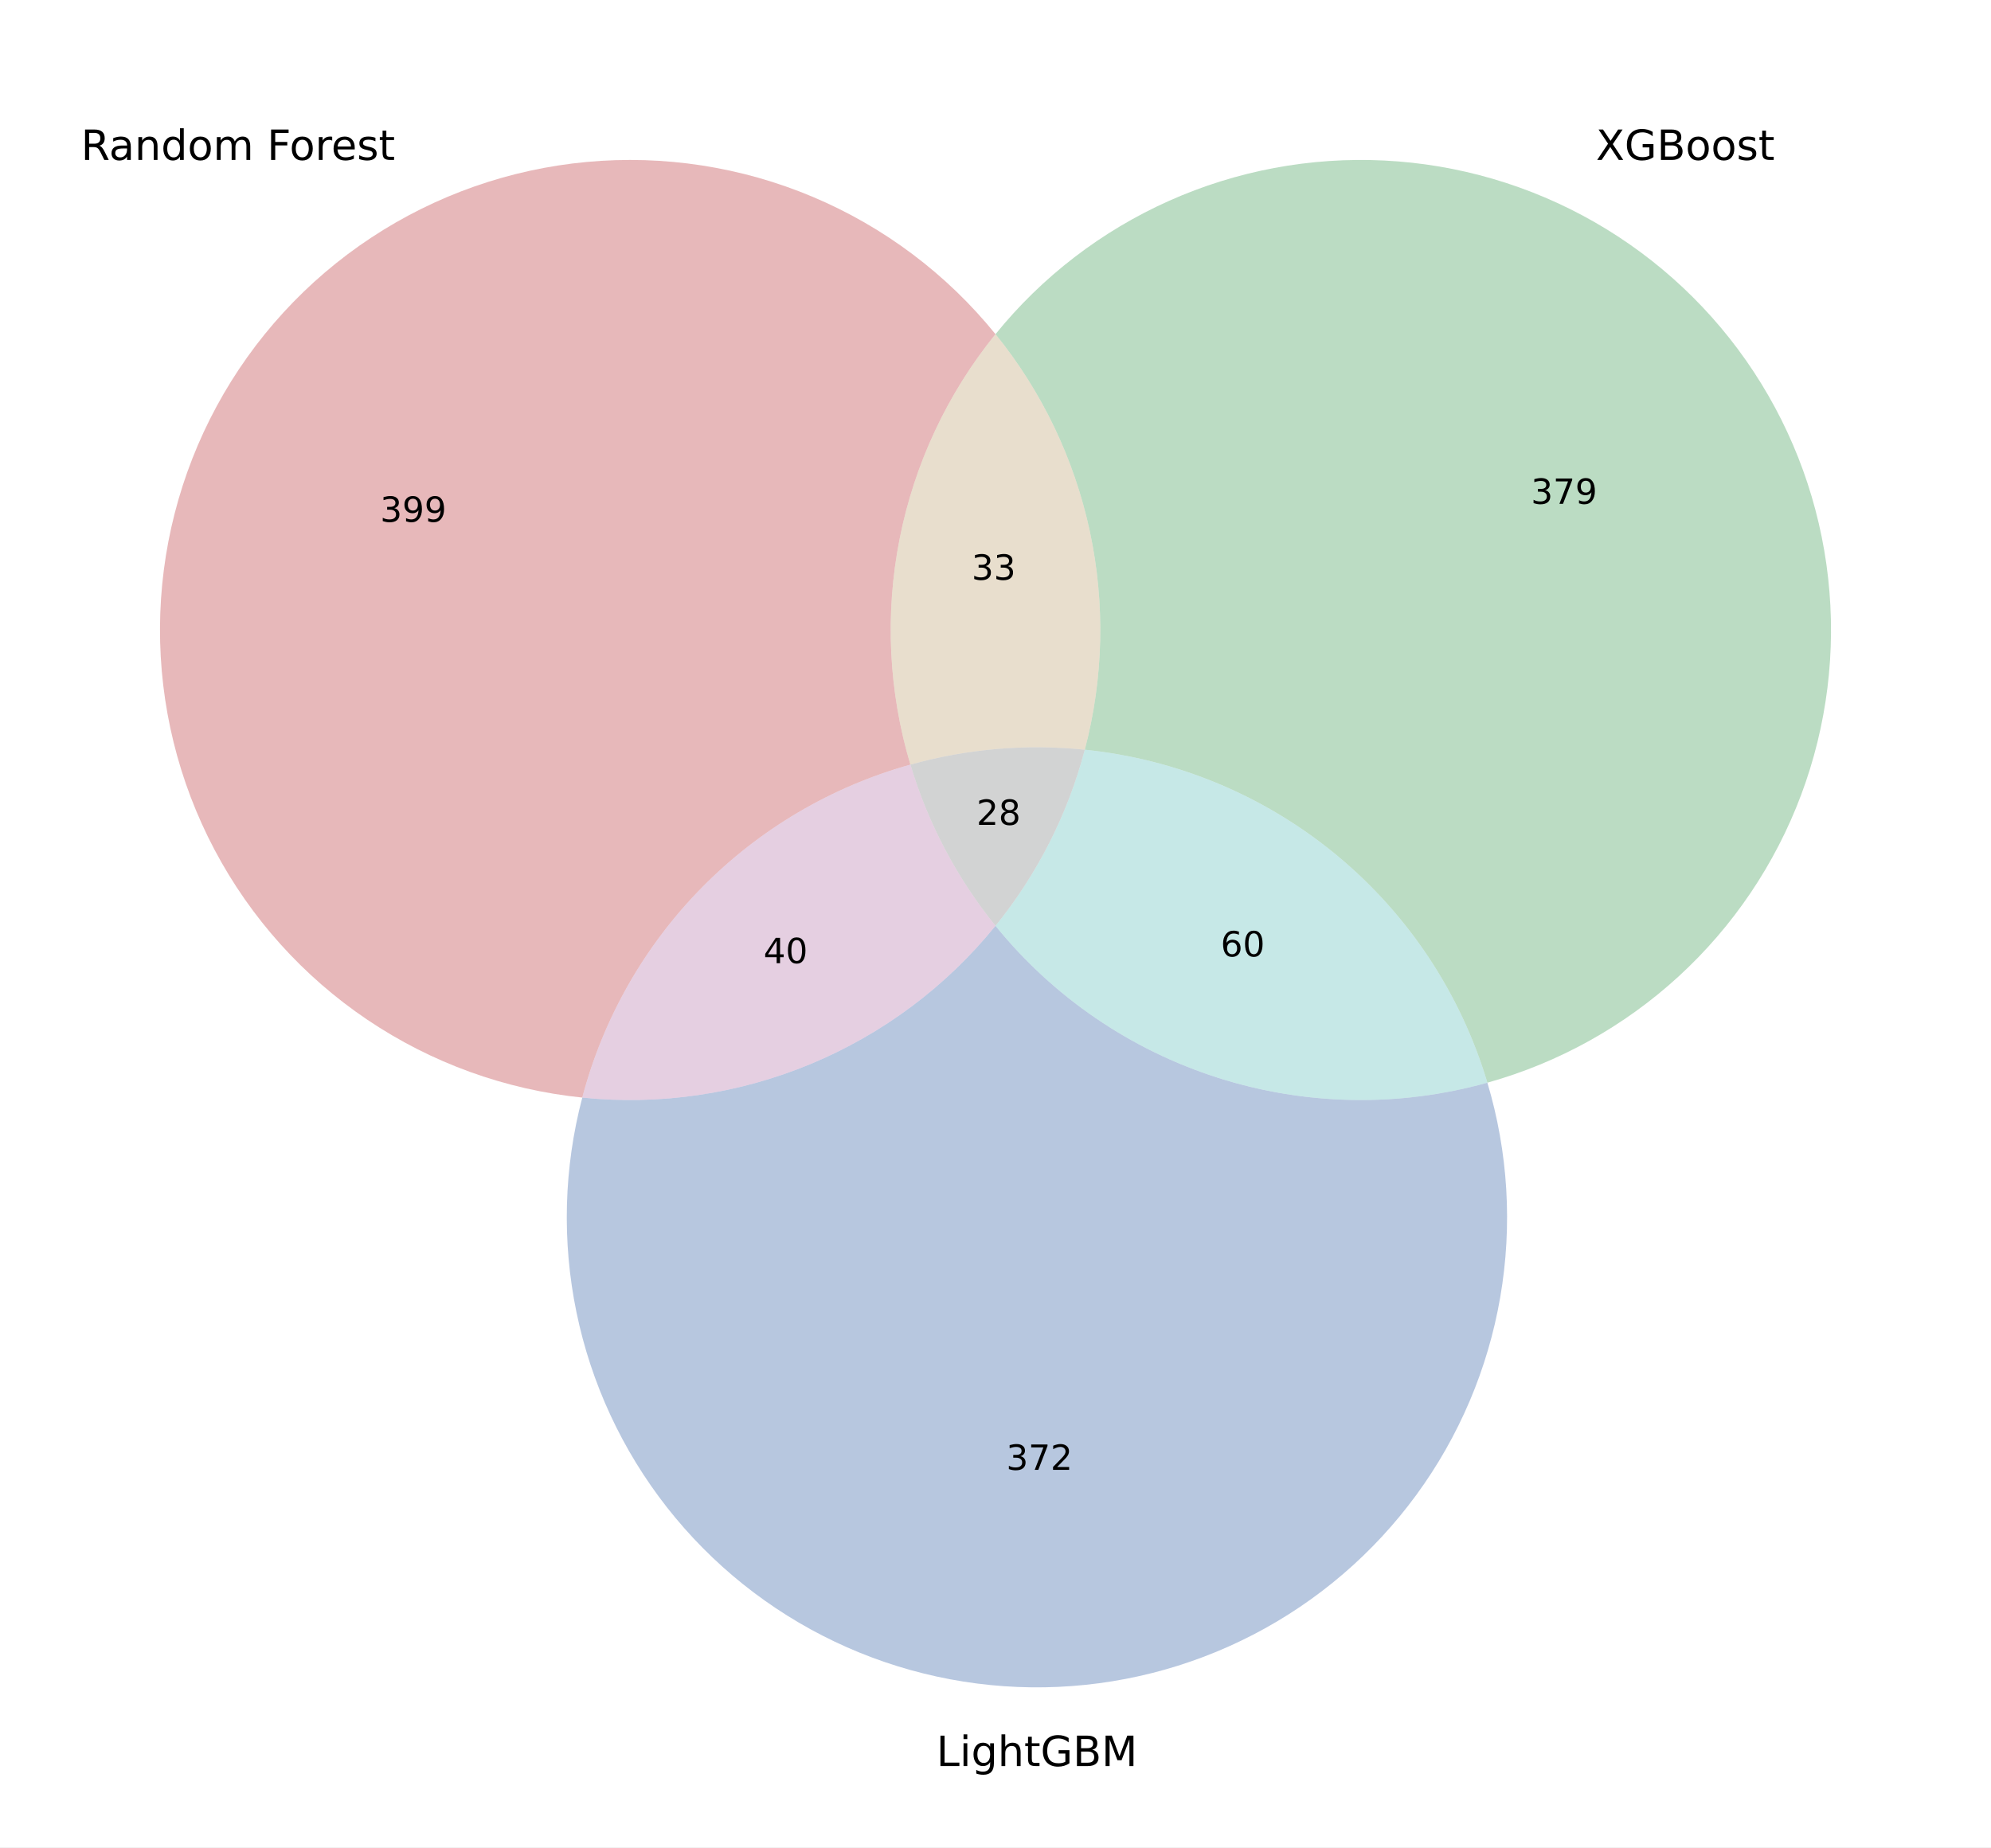
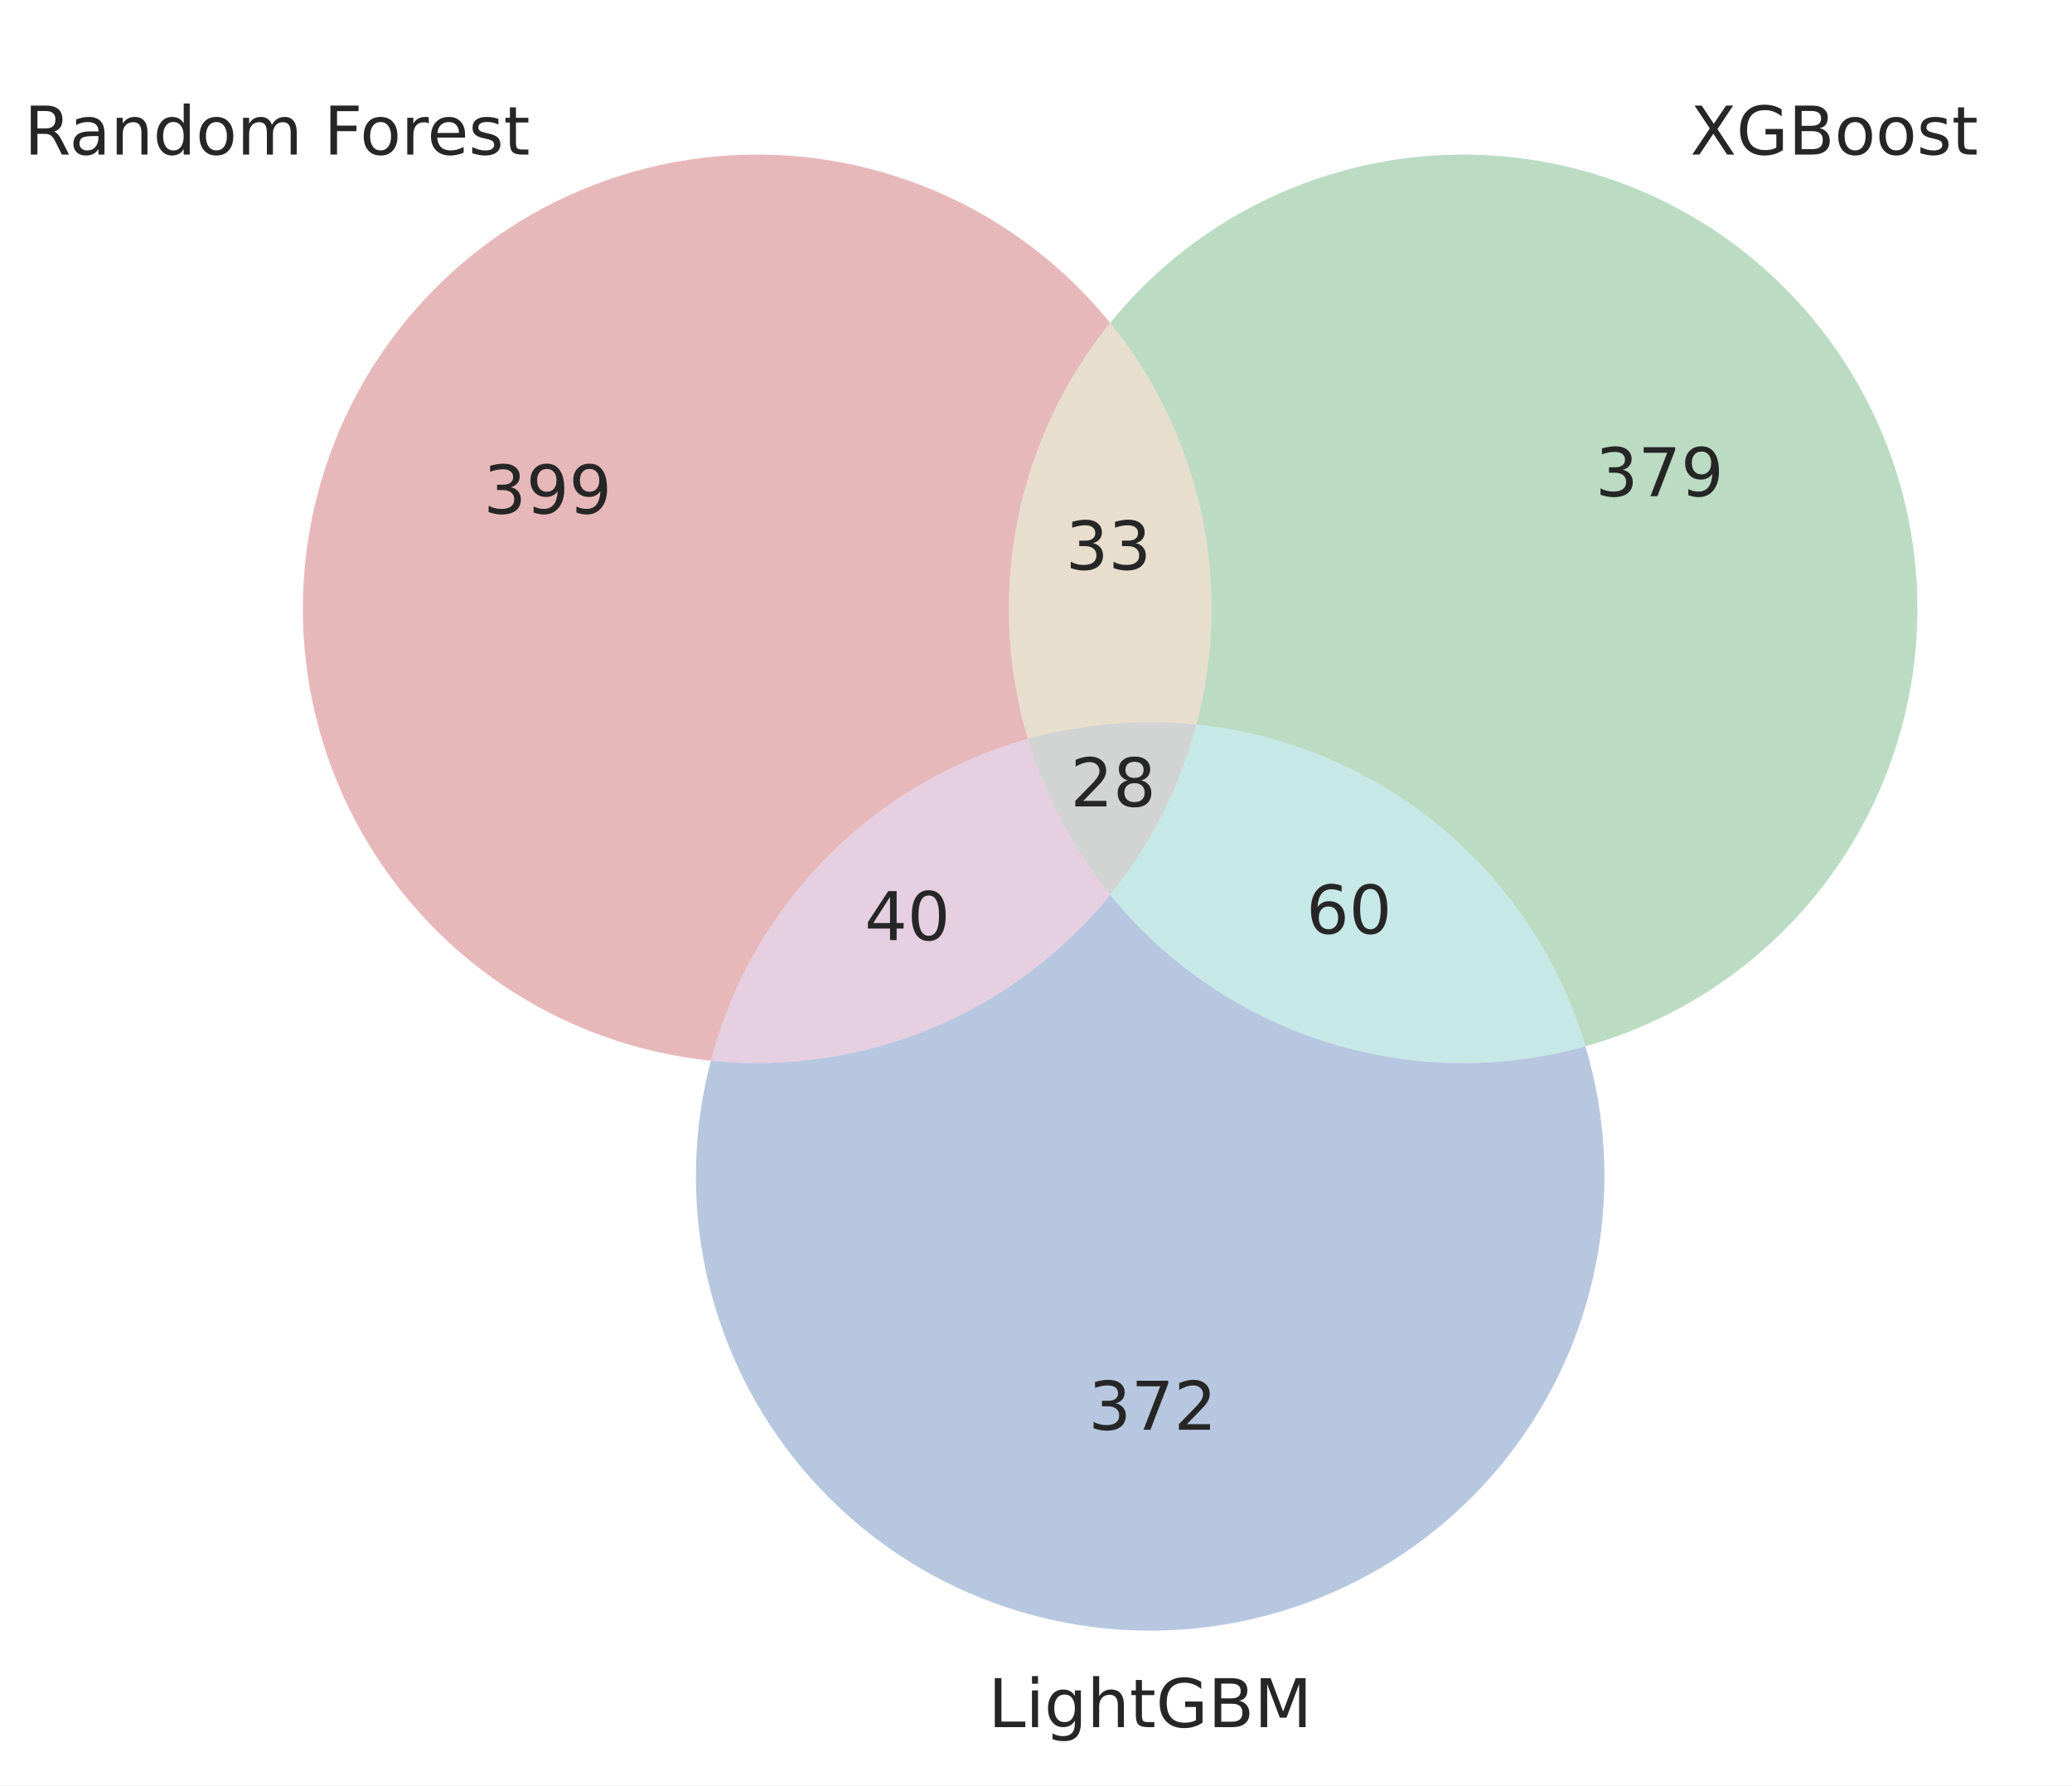
- <svg xmlns="http://www.w3.org/2000/svg" xmlns:xlink="http://www.w3.org/1999/xlink" height="531.215pt" version="1.1" viewBox="0 0 572.4 531.215" width="572.4pt" id="svg203">
-   <defs id="defs4">
-     <style type="text/css" id="style2">
+ <svg xmlns="http://www.w3.org/2000/svg" xmlns:xlink="http://www.w3.org/1999/xlink" height="531.215pt" version="1.1" viewBox="0 0 616.527 531.215" width="616.527pt">
+   <defs>
+     <style type="text/css">
*{stroke-linecap:butt;stroke-linejoin:round;}
  </style>
  </defs>
  <g id="figure_1">
    <g id="patch_1">
-       <path d="M 0 531.215  L 572.4 531.215  L 572.4 0  L 0 0  z " style="fill:#ffffff;" id="path6" />
+       <path d="M 0 531.215  L 616.527 531.215  L 616.527 0  L 0 0  z " style="fill:#ffffff;" />
    </g>
    <g id="axes_1">
-       <g id="patch_2" style="fill:#c44e52;fill-opacity:1">
-         <path clip-path="url(#p345a2e76e6)" d="M 286.2 96.093  C 272.202 78.807 254.151 65.242 233.654 56.604  C 213.158 47.965 190.842 44.518 168.694 46.57  C 146.547 48.621 125.244 56.108 106.682 68.363  C 88.121 80.619 72.868 97.269 62.283 116.831  C 51.697 136.393 46.102 158.269 45.995 180.511  C 45.888 202.754 51.274 224.682 61.671 244.345  C 72.069 264.007 87.161 280.803 105.604 293.236  C 124.047 305.67 145.277 313.36 167.404 315.624  C 173.41 292.824 185.278 271.988 201.825 255.193  C 218.372 238.397 239.03 226.22 261.737 219.875  C 255.44 198.81 254.376 176.523 258.639 154.954  C 262.901 133.385 272.363 113.178 286.2 96.093  " style="fill:#c44e52;opacity:0.4;fill-opacity:1" id="path9" />
+       <g id="patch_2">
+         <path clip-path="url(#p278860b326)" d="M 330.327 96.093  C 316.328 78.807 298.277 65.242 277.781 56.604  C 257.284 47.965 234.969 44.518 212.821 46.57  C 190.673 48.621 169.37 56.108 150.809 68.363  C 132.247 80.619 116.995 97.269 106.409 116.831  C 95.824 136.393 90.228 158.269 90.122 180.511  C 90.015 202.754 95.4 224.682 105.798 244.345  C 116.195 264.007 131.287 280.803 149.73 293.236  C 168.173 305.67 189.403 313.36 211.53 315.624  C 217.536 292.824 229.404 271.988 245.952 255.193  C 262.499 238.397 283.156 226.22 305.864 219.875  C 299.567 198.81 298.503 176.523 302.765 154.954  C 307.028 133.385 316.489 113.178 330.327 96.093  " style="fill:#c44e52;opacity:0.4;" />
      </g>
      <g id="patch_3">
-         <path clip-path="url(#p345a2e76e6)" d="M 286.2 96.093  C 299.564 112.594 308.853 132.014 313.312 152.775  C 317.771 173.535 317.276 195.058 311.867 215.591  C 338.464 218.312 363.665 228.864 384.266 245.906  C 404.867 262.947 419.956 285.724 427.614 311.34  C 448.098 305.616 466.944 295.138 482.617 280.76  C 498.289 266.382 510.348 248.506 517.812 228.59  C 525.275 208.674 527.933 187.274 525.569 166.138  C 523.205 145.001 515.886 124.718 504.208 106.942  C 492.53 89.167 476.819 74.396 458.358 63.835  C 439.897 53.274 419.201 47.218 397.959 46.161  C 376.717 45.103 355.522 49.075 336.103 57.751  C 316.685 66.426 299.585 79.564 286.2 96.093  " style="fill:#55a868;opacity:0.4;fill-opacity:1" id="path12" />
+         <path clip-path="url(#p278860b326)" d="M 330.327 96.093  C 343.69 112.594 352.979 132.014 357.438 152.775  C 361.897 173.535 361.402 195.058 355.993 215.591  C 382.591 218.312 407.792 228.864 428.393 245.906  C 448.994 262.947 464.082 285.724 471.74 311.34  C 492.224 305.616 511.071 295.138 526.743 280.76  C 542.415 266.382 554.475 248.506 561.938 228.59  C 569.401 208.674 572.059 187.274 569.696 166.138  C 567.332 145.001 560.012 124.718 548.334 106.942  C 536.656 89.167 520.946 74.396 502.484 63.835  C 484.023 53.274 463.328 47.218 442.085 46.161  C 420.843 45.103 399.648 49.075 380.23 57.751  C 360.811 66.426 343.712 79.564 330.327 96.093  " style="fill:#55a868;opacity:0.4;" />
      </g>
      <g id="patch_4">
-         <path clip-path="url(#p345a2e76e6)" d="M 286.2 96.093  C 272.363 113.178 262.901 133.385 258.639 154.954  C 254.376 176.523 255.44 198.81 261.737 219.875  C 269.867 217.604 278.191 216.099 286.601 215.38  C 295.011 214.661 303.47 214.732 311.867 215.591  C 317.276 195.058 317.771 173.535 313.312 152.775  C 308.853 132.014 299.564 112.594 286.2 96.093  " style="fill:#c5ac82;opacity:0.4;fill-opacity:1" id="path15" />
+         <path clip-path="url(#p278860b326)" d="M 330.327 96.093  C 316.489 113.178 307.028 133.385 302.765 154.954  C 298.503 176.523 299.567 198.81 305.864 219.875  C 313.993 217.604 322.318 216.099 330.728 215.38  C 339.138 214.661 347.597 214.732 355.993 215.591  C 361.402 195.058 361.897 173.535 357.438 152.775  C 352.979 132.014 343.69 112.594 330.327 96.093  " style="fill:#c5ac82;opacity:0.4;" />
      </g>
      <g id="patch_5">
-         <path clip-path="url(#p345a2e76e6)" d="M 167.404 315.624  C 162.087 335.807 161.517 356.95 165.738 377.39  C 169.958 397.83 178.857 417.018 191.733 433.444  C 204.61 449.87 221.117 463.093 239.959 472.073  C 258.8 481.052 279.467 485.547 300.336 485.203  C 321.205 484.86 341.713 479.687 360.248 470.092  C 378.784 460.497 394.847 446.738 407.176 429.897  C 419.505 413.056 427.767 393.586 431.312 373.018  C 434.858 352.449 433.592 331.337 427.614 311.34  C 402.214 318.437 375.285 317.947 350.16 309.932  C 325.035 301.917 302.797 286.721 286.2 266.227  C 272.064 283.682 253.796 297.342 233.056 305.966  C 212.316 314.59 189.749 317.91 167.404 315.624  " style="fill:#4c72b0;opacity:0.4;fill-opacity:1" id="path18" />
+         <path clip-path="url(#p278860b326)" d="M 211.53 315.624  C 206.214 335.807 205.643 356.95 209.864 377.39  C 214.085 397.83 222.983 417.018 235.86 433.444  C 248.736 449.87 265.244 463.093 284.085 472.073  C 302.926 481.052 323.594 485.547 344.463 485.203  C 365.331 484.86 385.84 479.687 404.375 470.092  C 422.91 460.497 438.974 446.738 451.302 429.897  C 463.631 413.056 471.893 393.586 475.439 373.018  C 478.985 352.449 477.718 331.337 471.74 311.34  C 446.341 318.437 419.411 317.947 394.287 309.932  C 369.162 301.917 346.924 286.721 330.327 266.227  C 316.19 283.682 297.923 297.342 277.183 305.966  C 256.442 314.59 233.875 317.91 211.53 315.624  " style="fill:#4c72b0;opacity:0.4;" />
      </g>
      <g id="patch_6">
-         <path clip-path="url(#p345a2e76e6)" d="M 167.404 315.624  C 189.749 317.91 212.316 314.59 233.056 305.966  C 253.796 297.342 272.064 283.682 286.2 266.227  C 280.663 259.39 275.807 252.029 271.701 244.248  C 267.594 236.467 264.257 228.304 261.737 219.875  C 239.03 226.22 218.372 238.397 201.825 255.193  C 185.278 271.988 173.41 292.824 167.404 315.624  " style="fill:#be86b5;opacity:0.4;fill-opacity:1" id="path21" />
+         <path clip-path="url(#p278860b326)" d="M 211.53 315.624  C 233.875 317.91 256.442 314.59 277.183 305.966  C 297.923 297.342 316.19 283.682 330.327 266.227  C 324.79 259.39 319.933 252.029 315.827 244.248  C 311.721 236.467 308.384 228.304 305.864 219.875  C 283.156 226.22 262.499 238.397 245.952 255.193  C 229.404 271.988 217.536 292.824 211.53 315.624  " style="fill:#be86b5;opacity:0.4;" />
      </g>
      <g id="patch_7">
-         <path clip-path="url(#p345a2e76e6)" d="M 311.867 215.591  C 309.436 224.818 306.036 233.761 301.722 242.272  C 297.408 250.782 292.205 258.812 286.2 266.227  C 302.797 286.721 325.035 301.917 350.16 309.932  C 375.285 317.947 402.214 318.437 427.614 311.34  C 419.956 285.724 404.867 262.947 384.266 245.906  C 363.665 228.864 338.464 218.312 311.867 215.591  " style="fill:#71c5c4;opacity:0.4;fill-opacity:1" id="path24" />
+         <path clip-path="url(#p278860b326)" d="M 355.993 215.591  C 353.563 224.818 350.162 233.761 345.848 242.272  C 341.534 250.782 336.331 258.812 330.327 266.227  C 346.924 286.721 369.162 301.917 394.287 309.932  C 419.411 317.947 446.341 318.437 471.74 311.34  C 464.082 285.724 448.994 262.947 428.393 245.906  C 407.792 228.864 382.591 218.312 355.993 215.591  " style="fill:#71c5c4;opacity:0.4;" />
      </g>
      <g id="patch_8">
-         <path clip-path="url(#p345a2e76e6)" d="M 261.737 219.875  C 264.257 228.304 267.594 236.467 271.701 244.248  C 275.807 252.029 280.663 259.39 286.2 266.227  C 292.205 258.812 297.408 250.782 301.722 242.272  C 306.036 233.761 309.436 224.818 311.867 215.591  C 303.47 214.732 295.011 214.661 286.601 215.38  C 278.191 216.099 269.867 217.604 261.737 219.875  " style="fill:#8f9091;opacity:0.4;fill-opacity:1" id="path27" />
+         <path clip-path="url(#p278860b326)" d="M 305.864 219.875  C 308.384 228.304 311.721 236.467 315.827 244.248  C 319.933 252.029 324.79 259.39 330.327 266.227  C 336.331 258.812 341.534 250.782 345.848 242.272  C 350.162 233.761 353.563 224.818 355.993 215.591  C 347.597 214.732 339.138 214.661 330.728 215.38  C 322.318 216.099 313.993 217.604 305.864 219.875  " style="fill:#8f9091;opacity:0.4;" />
      </g>
      <g id="text_1">
-         <defs id="defs32">
+         <defs>
          <path d="M 40.578 39.312  Q 47.656 37.797 51.625 33  Q 55.609 28.219 55.609 21.188  Q 55.609 10.406 48.188 4.484  Q 40.766 -1.422 27.094 -1.422  Q 22.516 -1.422 17.656 -0.516  Q 12.797 0.391 7.625 2.203  L 7.625 11.719  Q 11.719 9.328 16.594 8.109  Q 21.484 6.891 26.812 6.891  Q 36.078 6.891 40.938 10.547  Q 45.797 14.203 45.797 21.188  Q 45.797 27.641 41.281 31.266  Q 36.766 34.906 28.719 34.906  L 20.219 34.906  L 20.219 43.016  L 29.109 43.016  Q 36.375 43.016 40.234 45.922  Q 44.094 48.828 44.094 54.297  Q 44.094 59.906 40.109 62.906  Q 36.141 65.922 28.719 65.922  Q 24.656 65.922 20.016 65.031  Q 15.375 64.156 9.812 62.312  L 9.812 71.094  Q 15.438 72.656 20.344 73.438  Q 25.25 74.219 29.594 74.219  Q 40.828 74.219 47.359 69.109  Q 53.906 64.016 53.906 55.328  Q 53.906 49.266 50.438 45.094  Q 46.969 40.922 40.578 39.312  z " id="DejaVuSans-51" />
          <path d="M 10.984 1.516  L 10.984 10.5  Q 14.703 8.734 18.5 7.812  Q 22.312 6.891 25.984 6.891  Q 35.75 6.891 40.891 13.453  Q 46.047 20.016 46.781 33.406  Q 43.953 29.203 39.594 26.953  Q 35.25 24.703 29.984 24.703  Q 19.047 24.703 12.672 31.312  Q 6.297 37.938 6.297 49.422  Q 6.297 60.641 12.938 67.422  Q 19.578 74.219 30.609 74.219  Q 43.266 74.219 49.922 64.516  Q 56.594 54.828 56.594 36.375  Q 56.594 19.141 48.406 8.859  Q 40.234 -1.422 26.422 -1.422  Q 22.703 -1.422 18.891 -0.688  Q 15.094 0.047 10.984 1.516  z M 30.609 32.422  Q 37.25 32.422 41.125 36.953  Q 45.016 41.5 45.016 49.422  Q 45.016 57.281 41.125 61.844  Q 37.25 66.406 30.609 66.406  Q 23.969 66.406 20.094 61.844  Q 16.219 57.281 16.219 49.422  Q 16.219 41.5 20.094 36.953  Q 23.969 32.422 30.609 32.422  z " id="DejaVuSans-57" />
        </defs>
-         <g transform="translate(109.2775 150.0578)scale(0.1 -0.1)" id="g40">
-           <use xlink:href="#DejaVuSans-51" id="use34" />
-           <use x="63.623" xlink:href="#DejaVuSans-57" id="use36" />
-           <use x="127.246" xlink:href="#DejaVuSans-57" id="use38" />
+         <g style="fill:#262626;" transform="translate(143.8603 152.8172)scale(0.2 -0.2)">
+           <use xlink:href="#DejaVuSans-51" />
+           <use x="63.623" xlink:href="#DejaVuSans-57" />
+           <use x="127.246" xlink:href="#DejaVuSans-57" />
        </g>
      </g>
      <g id="text_2">
-         <defs id="defs44">
+         <defs>
          <path d="M 8.203 72.906  L 55.078 72.906  L 55.078 68.703  L 28.609 0  L 18.312 0  L 43.219 64.594  L 8.203 64.594  z " id="DejaVuSans-55" />
        </defs>
-         <g transform="translate(440.1273 144.8882)scale(0.1 -0.1)" id="g52">
-           <use xlink:href="#DejaVuSans-51" id="use46" />
-           <use x="63.623" xlink:href="#DejaVuSans-55" id="use48" />
-           <use x="127.246" xlink:href="#DejaVuSans-57" id="use50" />
+         <g style="fill:#262626;" transform="translate(474.7101 147.6476)scale(0.2 -0.2)">
+           <use xlink:href="#DejaVuSans-51" />
+           <use x="63.623" xlink:href="#DejaVuSans-55" />
+           <use x="127.246" xlink:href="#DejaVuSans-57" />
        </g>
      </g>
      <g id="text_3">
-         <g transform="translate(279.3213 166.7241)scale(0.1 -0.1)" id="g59">
-           <use xlink:href="#DejaVuSans-51" id="use55" />
-           <use x="63.623" xlink:href="#DejaVuSans-51" id="use57" />
+         <g style="fill:#262626;" transform="translate(317.0853 169.4835)scale(0.2 -0.2)">
+           <use xlink:href="#DejaVuSans-51" />
+           <use x="63.623" xlink:href="#DejaVuSans-51" />
        </g>
      </g>
      <g id="text_4">
-         <defs id="defs63">
+         <defs>
          <path d="M 19.188 8.297  L 53.609 8.297  L 53.609 0  L 7.328 0  L 7.328 8.297  Q 12.938 14.109 22.625 23.891  Q 32.328 33.688 34.812 36.531  Q 39.547 41.844 41.422 45.531  Q 43.312 49.219 43.312 52.781  Q 43.312 58.594 39.234 62.25  Q 35.156 65.922 28.609 65.922  Q 23.969 65.922 18.812 64.312  Q 13.672 62.703 7.812 59.422  L 7.812 69.391  Q 13.766 71.781 18.938 73  Q 24.125 74.219 28.422 74.219  Q 39.75 74.219 46.484 68.547  Q 53.219 62.891 53.219 53.422  Q 53.219 48.922 51.531 44.891  Q 49.859 40.875 45.406 35.406  Q 44.188 33.984 37.641 27.219  Q 31.109 20.453 19.188 8.297  z " id="DejaVuSans-50" />
        </defs>
-         <g transform="translate(289.2829 422.6731)scale(0.1 -0.1)" id="g71">
-           <use xlink:href="#DejaVuSans-51" id="use65" />
-           <use x="63.623" xlink:href="#DejaVuSans-55" id="use67" />
-           <use x="127.246" xlink:href="#DejaVuSans-50" id="use69" />
+         <g style="fill:#262626;" transform="translate(323.8657 425.4324)scale(0.2 -0.2)">
+           <use xlink:href="#DejaVuSans-51" />
+           <use x="63.623" xlink:href="#DejaVuSans-55" />
+           <use x="127.246" xlink:href="#DejaVuSans-50" />
        </g>
      </g>
      <g id="text_5">
-         <defs id="defs76">
+         <defs>
          <path d="M 37.797 64.312  L 12.891 25.391  L 37.797 25.391  z M 35.203 72.906  L 47.609 72.906  L 47.609 25.391  L 58.016 25.391  L 58.016 17.188  L 47.609 17.188  L 47.609 0  L 37.797 0  L 37.797 17.188  L 4.891 17.188  L 4.891 26.703  z " id="DejaVuSans-52" />
          <path d="M 31.781 66.406  Q 24.172 66.406 20.328 58.906  Q 16.5 51.422 16.5 36.375  Q 16.5 21.391 20.328 13.891  Q 24.172 6.391 31.781 6.391  Q 39.453 6.391 43.281 13.891  Q 47.125 21.391 47.125 36.375  Q 47.125 51.422 43.281 58.906  Q 39.453 66.406 31.781 66.406  z M 31.781 74.219  Q 44.047 74.219 50.516 64.516  Q 56.984 54.828 56.984 36.375  Q 56.984 17.969 50.516 8.266  Q 44.047 -1.422 31.781 -1.422  Q 19.531 -1.422 13.062 8.266  Q 6.594 17.969 6.594 36.375  Q 6.594 54.828 13.062 64.516  Q 19.531 74.219 31.781 74.219  z " id="DejaVuSans-48" />
        </defs>
-         <g transform="translate(219.5024 276.977)scale(0.1 -0.1)" id="g82">
-           <use xlink:href="#DejaVuSans-52" id="use78" />
-           <use x="63.623" xlink:href="#DejaVuSans-48" id="use80" />
+         <g style="fill:#262626;" transform="translate(257.2665 279.7364)scale(0.2 -0.2)">
+           <use xlink:href="#DejaVuSans-52" />
+           <use x="63.623" xlink:href="#DejaVuSans-48" />
        </g>
      </g>
      <g id="text_6">
-         <defs id="defs86">
+         <defs>
          <path d="M 33.016 40.375  Q 26.375 40.375 22.484 35.828  Q 18.609 31.297 18.609 23.391  Q 18.609 15.531 22.484 10.953  Q 26.375 6.391 33.016 6.391  Q 39.656 6.391 43.531 10.953  Q 47.406 15.531 47.406 23.391  Q 47.406 31.297 43.531 35.828  Q 39.656 40.375 33.016 40.375  z M 52.594 71.297  L 52.594 62.312  Q 48.875 64.062 45.094 64.984  Q 41.312 65.922 37.594 65.922  Q 27.828 65.922 22.672 59.328  Q 17.531 52.734 16.797 39.406  Q 19.672 43.656 24.016 45.922  Q 28.375 48.188 33.594 48.188  Q 44.578 48.188 50.953 41.516  Q 57.328 34.859 57.328 23.391  Q 57.328 12.156 50.688 5.359  Q 44.047 -1.422 33.016 -1.422  Q 20.359 -1.422 13.672 8.266  Q 6.984 17.969 6.984 36.375  Q 6.984 53.656 15.188 63.938  Q 23.391 74.219 37.203 74.219  Q 40.922 74.219 44.703 73.484  Q 48.484 72.75 52.594 71.297  z " id="DejaVuSans-54" />
        </defs>
-         <g transform="translate(350.9221 275.0378)scale(0.1 -0.1)" id="g92">
-           <use xlink:href="#DejaVuSans-54" id="use88" />
-           <use x="63.623" xlink:href="#DejaVuSans-48" id="use90" />
+         <g style="fill:#262626;" transform="translate(388.6861 277.7972)scale(0.2 -0.2)">
+           <use xlink:href="#DejaVuSans-54" />
+           <use x="63.623" xlink:href="#DejaVuSans-48" />
        </g>
      </g>
      <g id="text_7">
-         <defs id="defs96">
+         <defs>
          <path d="M 31.781 34.625  Q 24.75 34.625 20.719 30.859  Q 16.703 27.094 16.703 20.516  Q 16.703 13.922 20.719 10.156  Q 24.75 6.391 31.781 6.391  Q 38.812 6.391 42.859 10.172  Q 46.922 13.969 46.922 20.516  Q 46.922 27.094 42.891 30.859  Q 38.875 34.625 31.781 34.625  z M 21.922 38.812  Q 15.578 40.375 12.031 44.719  Q 8.5 49.078 8.5 55.328  Q 8.5 64.062 14.719 69.141  Q 20.953 74.219 31.781 74.219  Q 42.672 74.219 48.875 69.141  Q 55.078 64.062 55.078 55.328  Q 55.078 49.078 51.531 44.719  Q 48 40.375 41.703 38.812  Q 48.828 37.156 52.797 32.312  Q 56.781 27.484 56.781 20.516  Q 56.781 9.906 50.312 4.234  Q 43.844 -1.422 31.781 -1.422  Q 19.734 -1.422 13.25 4.234  Q 6.781 9.906 6.781 20.516  Q 6.781 27.484 10.781 32.312  Q 14.797 37.156 21.922 38.812  z M 18.312 54.391  Q 18.312 48.734 21.844 45.562  Q 25.391 42.391 31.781 42.391  Q 38.141 42.391 41.719 45.562  Q 45.312 48.734 45.312 54.391  Q 45.312 60.062 41.719 63.234  Q 38.141 66.406 31.781 66.406  Q 25.391 66.406 21.844 63.234  Q 18.312 60.062 18.312 54.391  z " id="DejaVuSans-56" />
        </defs>
-         <g transform="translate(280.7301 237.2037)scale(0.1 -0.1)" id="g102">
-           <use xlink:href="#DejaVuSans-50" id="use98" />
-           <use x="63.623" xlink:href="#DejaVuSans-56" id="use100" />
+         <g style="fill:#262626;" transform="translate(318.4941 239.9631)scale(0.2 -0.2)">
+           <use xlink:href="#DejaVuSans-50" />
+           <use x="63.623" xlink:href="#DejaVuSans-56" />
        </g>
      </g>
      <g id="text_8">
-         <defs id="defs117">
+         <defs>
          <path d="M 44.391 34.188  Q 47.562 33.109 50.562 29.594  Q 53.562 26.078 56.594 19.922  L 66.609 0  L 56 0  L 46.688 18.703  Q 43.062 26.031 39.672 28.422  Q 36.281 30.812 30.422 30.812  L 19.672 30.812  L 19.672 0  L 9.812 0  L 9.812 72.906  L 32.078 72.906  Q 44.578 72.906 50.734 67.672  Q 56.891 62.453 56.891 51.906  Q 56.891 45.016 53.688 40.469  Q 50.484 35.938 44.391 34.188  z M 19.672 64.797  L 19.672 38.922  L 32.078 38.922  Q 39.203 38.922 42.844 42.219  Q 46.484 45.516 46.484 51.906  Q 46.484 58.297 42.844 61.547  Q 39.203 64.797 32.078 64.797  z " id="DejaVuSans-82" />
          <path d="M 34.281 27.484  Q 23.391 27.484 19.188 25  Q 14.984 22.516 14.984 16.5  Q 14.984 11.719 18.141 8.906  Q 21.297 6.109 26.703 6.109  Q 34.188 6.109 38.703 11.406  Q 43.219 16.703 43.219 25.484  L 43.219 27.484  z M 52.203 31.203  L 52.203 0  L 43.219 0  L 43.219 8.297  Q 40.141 3.328 35.547 0.953  Q 30.953 -1.422 24.312 -1.422  Q 15.922 -1.422 10.953 3.297  Q 6 8.016 6 15.922  Q 6 25.141 12.172 29.828  Q 18.359 34.516 30.609 34.516  L 43.219 34.516  L 43.219 35.406  Q 43.219 41.609 39.141 45  Q 35.062 48.391 27.688 48.391  Q 23 48.391 18.547 47.266  Q 14.109 46.141 10.016 43.891  L 10.016 52.203  Q 14.938 54.109 19.578 55.047  Q 24.219 56 28.609 56  Q 40.484 56 46.344 49.844  Q 52.203 43.703 52.203 31.203  z " id="DejaVuSans-97" />
          <path d="M 54.891 33.016  L 54.891 0  L 45.906 0  L 45.906 32.719  Q 45.906 40.484 42.875 44.328  Q 39.844 48.188 33.797 48.188  Q 26.516 48.188 22.312 43.547  Q 18.109 38.922 18.109 30.906  L 18.109 0  L 9.078 0  L 9.078 54.688  L 18.109 54.688  L 18.109 46.188  Q 21.344 51.125 25.703 53.562  Q 30.078 56 35.797 56  Q 45.219 56 50.047 50.172  Q 54.891 44.344 54.891 33.016  z " id="DejaVuSans-110" />
          <path d="M 45.406 46.391  L 45.406 75.984  L 54.391 75.984  L 54.391 0  L 45.406 0  L 45.406 8.203  Q 42.578 3.328 38.25 0.953  Q 33.938 -1.422 27.875 -1.422  Q 17.969 -1.422 11.734 6.484  Q 5.516 14.406 5.516 27.297  Q 5.516 40.188 11.734 48.094  Q 17.969 56 27.875 56  Q 33.938 56 38.25 53.625  Q 42.578 51.266 45.406 46.391  z M 14.797 27.297  Q 14.797 17.391 18.875 11.75  Q 22.953 6.109 30.078 6.109  Q 37.203 6.109 41.297 11.75  Q 45.406 17.391 45.406 27.297  Q 45.406 37.203 41.297 42.844  Q 37.203 48.484 30.078 48.484  Q 22.953 48.484 18.875 42.844  Q 14.797 37.203 14.797 27.297  z " id="DejaVuSans-100" />
          <path d="M 30.609 48.391  Q 23.391 48.391 19.188 42.75  Q 14.984 37.109 14.984 27.297  Q 14.984 17.484 19.156 11.844  Q 23.344 6.203 30.609 6.203  Q 37.797 6.203 41.984 11.859  Q 46.188 17.531 46.188 27.297  Q 46.188 37.016 41.984 42.703  Q 37.797 48.391 30.609 48.391  z M 30.609 56  Q 42.328 56 49.016 48.375  Q 55.719 40.766 55.719 27.297  Q 55.719 13.875 49.016 6.219  Q 42.328 -1.422 30.609 -1.422  Q 18.844 -1.422 12.172 6.219  Q 5.516 13.875 5.516 27.297  Q 5.516 40.766 12.172 48.375  Q 18.844 56 30.609 56  z " id="DejaVuSans-111" />
          <path d="M 52 44.188  Q 55.375 50.25 60.062 53.125  Q 64.75 56 71.094 56  Q 79.641 56 84.281 50.016  Q 88.922 44.047 88.922 33.016  L 88.922 0  L 79.891 0  L 79.891 32.719  Q 79.891 40.578 77.094 44.375  Q 74.312 48.188 68.609 48.188  Q 61.625 48.188 57.562 43.547  Q 53.516 38.922 53.516 30.906  L 53.516 0  L 44.484 0  L 44.484 32.719  Q 44.484 40.625 41.703 44.406  Q 38.922 48.188 33.109 48.188  Q 26.219 48.188 22.156 43.531  Q 18.109 38.875 18.109 30.906  L 18.109 0  L 9.078 0  L 9.078 54.688  L 18.109 54.688  L 18.109 46.188  Q 21.188 51.219 25.484 53.609  Q 29.781 56 35.688 56  Q 41.656 56 45.828 52.969  Q 50 49.953 52 44.188  z " id="DejaVuSans-109" />
          <path id="DejaVuSans-32" />
          <path d="M 9.812 72.906  L 51.703 72.906  L 51.703 64.594  L 19.672 64.594  L 19.672 43.109  L 48.578 43.109  L 48.578 34.812  L 19.672 34.812  L 19.672 0  L 9.812 0  z " id="DejaVuSans-70" />
          <path d="M 41.109 46.297  Q 39.594 47.172 37.812 47.578  Q 36.031 48 33.891 48  Q 26.266 48 22.188 43.047  Q 18.109 38.094 18.109 28.812  L 18.109 0  L 9.078 0  L 9.078 54.688  L 18.109 54.688  L 18.109 46.188  Q 20.953 51.172 25.484 53.578  Q 30.031 56 36.531 56  Q 37.453 56 38.578 55.875  Q 39.703 55.766 41.062 55.516  z " id="DejaVuSans-114" />
          <path d="M 56.203 29.594  L 56.203 25.203  L 14.891 25.203  Q 15.484 15.922 20.484 11.062  Q 25.484 6.203 34.422 6.203  Q 39.594 6.203 44.453 7.469  Q 49.312 8.734 54.109 11.281  L 54.109 2.781  Q 49.266 0.734 44.188 -0.344  Q 39.109 -1.422 33.891 -1.422  Q 20.797 -1.422 13.156 6.188  Q 5.516 13.812 5.516 26.812  Q 5.516 40.234 12.766 48.109  Q 20.016 56 32.328 56  Q 43.359 56 49.781 48.891  Q 56.203 41.797 56.203 29.594  z M 47.219 32.234  Q 47.125 39.594 43.094 43.984  Q 39.062 48.391 32.422 48.391  Q 24.906 48.391 20.391 44.141  Q 15.875 39.891 15.188 32.172  z " id="DejaVuSans-101" />
          <path d="M 44.281 53.078  L 44.281 44.578  Q 40.484 46.531 36.375 47.5  Q 32.281 48.484 27.875 48.484  Q 21.188 48.484 17.844 46.438  Q 14.5 44.391 14.5 40.281  Q 14.5 37.156 16.891 35.375  Q 19.281 33.594 26.516 31.984  L 29.594 31.297  Q 39.156 29.25 43.188 25.516  Q 47.219 21.781 47.219 15.094  Q 47.219 7.469 41.188 3.016  Q 35.156 -1.422 24.609 -1.422  Q 20.219 -1.422 15.453 -0.562  Q 10.688 0.297 5.422 2  L 5.422 11.281  Q 10.406 8.688 15.234 7.391  Q 20.062 6.109 24.812 6.109  Q 31.156 6.109 34.562 8.281  Q 37.984 10.453 37.984 14.406  Q 37.984 18.062 35.516 20.016  Q 33.062 21.969 24.703 23.781  L 21.578 24.516  Q 13.234 26.266 9.516 29.906  Q 5.812 33.547 5.812 39.891  Q 5.812 47.609 11.281 51.797  Q 16.75 56 26.812 56  Q 31.781 56 36.172 55.266  Q 40.578 54.547 44.281 53.078  z " id="DejaVuSans-115" />
          <path d="M 18.312 70.219  L 18.312 54.688  L 36.812 54.688  L 36.812 47.703  L 18.312 47.703  L 18.312 18.016  Q 18.312 11.328 20.141 9.422  Q 21.969 7.516 27.594 7.516  L 36.812 7.516  L 36.812 0  L 27.594 0  Q 17.188 0 13.234 3.875  Q 9.281 7.766 9.281 18.016  L 9.281 47.703  L 2.688 47.703  L 2.688 54.688  L 9.281 54.688  L 9.281 70.219  z " id="DejaVuSans-116" />
        </defs>
-         <g transform="translate(23.27472 45.99352)scale(0.12 -0.12)" id="g145">
-           <use xlink:href="#DejaVuSans-82" id="use119" />
-           <use x="67.232" xlink:href="#DejaVuSans-97" id="use121" />
-           <use x="128.512" xlink:href="#DejaVuSans-110" id="use123" />
-           <use x="191.891" xlink:href="#DejaVuSans-100" id="use125" />
-           <use x="255.367" xlink:href="#DejaVuSans-111" id="use127" />
-           <use x="316.549" xlink:href="#DejaVuSans-109" id="use129" />
-           <use x="413.961" xlink:href="#DejaVuSans-32" id="use131" />
-           <use x="445.748" xlink:href="#DejaVuSans-70" id="use133" />
-           <use x="499.643" xlink:href="#DejaVuSans-111" id="use135" />
-           <use x="560.824" xlink:href="#DejaVuSans-114" id="use137" />
-           <use x="599.688" xlink:href="#DejaVuSans-101" id="use139" />
-           <use x="661.211" xlink:href="#DejaVuSans-115" id="use141" />
-           <use x="713.311" xlink:href="#DejaVuSans-116" id="use143" />
+         <g style="fill:#262626;" transform="translate(7.2 45.99352)scale(0.2 -0.2)">
+           <use xlink:href="#DejaVuSans-82" />
+           <use x="67.232" xlink:href="#DejaVuSans-97" />
+           <use x="128.512" xlink:href="#DejaVuSans-110" />
+           <use x="191.891" xlink:href="#DejaVuSans-100" />
+           <use x="255.367" xlink:href="#DejaVuSans-111" />
+           <use x="316.549" xlink:href="#DejaVuSans-109" />
+           <use x="413.961" xlink:href="#DejaVuSans-32" />
+           <use x="445.748" xlink:href="#DejaVuSans-70" />
+           <use x="499.643" xlink:href="#DejaVuSans-111" />
+           <use x="560.824" xlink:href="#DejaVuSans-114" />
+           <use x="599.688" xlink:href="#DejaVuSans-101" />
+           <use x="661.211" xlink:href="#DejaVuSans-115" />
+           <use x="713.311" xlink:href="#DejaVuSans-116" />
        </g>
      </g>
      <g id="text_9">
-         <defs id="defs151">
+         <defs>
          <path d="M 6.297 72.906  L 16.891 72.906  L 35.016 45.797  L 53.219 72.906  L 63.812 72.906  L 40.375 37.891  L 65.375 0  L 54.781 0  L 34.281 31  L 13.625 0  L 2.984 0  L 29 38.922  z " id="DejaVuSans-88" />
          <path d="M 59.516 10.406  L 59.516 29.984  L 43.406 29.984  L 43.406 38.094  L 69.281 38.094  L 69.281 6.781  Q 63.578 2.734 56.688 0.656  Q 49.812 -1.422 42 -1.422  Q 24.906 -1.422 15.25 8.562  Q 5.609 18.562 5.609 36.375  Q 5.609 54.25 15.25 64.234  Q 24.906 74.219 42 74.219  Q 49.125 74.219 55.547 72.453  Q 61.969 70.703 67.391 67.281  L 67.391 56.781  Q 61.922 61.422 55.766 63.766  Q 49.609 66.109 42.828 66.109  Q 29.438 66.109 22.719 58.641  Q 16.016 51.172 16.016 36.375  Q 16.016 21.625 22.719 14.156  Q 29.438 6.688 42.828 6.688  Q 48.047 6.688 52.141 7.594  Q 56.25 8.5 59.516 10.406  z " id="DejaVuSans-71" />
          <path d="M 19.672 34.812  L 19.672 8.109  L 35.5 8.109  Q 43.453 8.109 47.281 11.406  Q 51.125 14.703 51.125 21.484  Q 51.125 28.328 47.281 31.562  Q 43.453 34.812 35.5 34.812  z M 19.672 64.797  L 19.672 42.828  L 34.281 42.828  Q 41.5 42.828 45.031 45.531  Q 48.578 48.25 48.578 53.812  Q 48.578 59.328 45.031 62.062  Q 41.5 64.797 34.281 64.797  z M 9.812 72.906  L 35.016 72.906  Q 46.297 72.906 52.391 68.219  Q 58.5 63.531 58.5 54.891  Q 58.5 48.188 55.375 44.234  Q 52.25 40.281 46.188 39.312  Q 53.469 37.75 57.5 32.781  Q 61.531 27.828 61.531 20.406  Q 61.531 10.641 54.891 5.312  Q 48.25 0 35.984 0  L 9.812 0  z " id="DejaVuSans-66" />
        </defs>
-         <g transform="translate(458.8234 45.99352)scale(0.12 -0.12)" id="g167">
-           <use xlink:href="#DejaVuSans-88" id="use153" />
-           <use x="68.506" xlink:href="#DejaVuSans-71" id="use155" />
-           <use x="145.996" xlink:href="#DejaVuSans-66" id="use157" />
-           <use x="214.6" xlink:href="#DejaVuSans-111" id="use159" />
-           <use x="275.781" xlink:href="#DejaVuSans-111" id="use161" />
-           <use x="336.963" xlink:href="#DejaVuSans-115" id="use163" />
-           <use x="389.062" xlink:href="#DejaVuSans-116" id="use165" />
+         <g style="fill:#262626;" transform="translate(502.9499 45.99352)scale(0.2 -0.2)">
+           <use xlink:href="#DejaVuSans-88" />
+           <use x="68.506" xlink:href="#DejaVuSans-71" />
+           <use x="145.996" xlink:href="#DejaVuSans-66" />
+           <use x="214.6" xlink:href="#DejaVuSans-111" />
+           <use x="275.781" xlink:href="#DejaVuSans-111" />
+           <use x="336.963" xlink:href="#DejaVuSans-115" />
+           <use x="389.062" xlink:href="#DejaVuSans-116" />
        </g>
      </g>
      <g id="text_10">
-         <defs id="defs175">
+         <defs>
          <path d="M 9.812 72.906  L 19.672 72.906  L 19.672 8.297  L 55.172 8.297  L 55.172 0  L 9.812 0  z " id="DejaVuSans-76" />
          <path d="M 9.422 54.688  L 18.406 54.688  L 18.406 0  L 9.422 0  z M 9.422 75.984  L 18.406 75.984  L 18.406 64.594  L 9.422 64.594  z " id="DejaVuSans-105" />
          <path d="M 45.406 27.984  Q 45.406 37.75 41.375 43.109  Q 37.359 48.484 30.078 48.484  Q 22.859 48.484 18.828 43.109  Q 14.797 37.75 14.797 27.984  Q 14.797 18.266 18.828 12.891  Q 22.859 7.516 30.078 7.516  Q 37.359 7.516 41.375 12.891  Q 45.406 18.266 45.406 27.984  z M 54.391 6.781  Q 54.391 -7.172 48.188 -13.984  Q 42 -20.797 29.203 -20.797  Q 24.469 -20.797 20.266 -20.094  Q 16.062 -19.391 12.109 -17.922  L 12.109 -9.188  Q 16.062 -11.328 19.922 -12.344  Q 23.781 -13.375 27.781 -13.375  Q 36.625 -13.375 41.016 -8.766  Q 45.406 -4.156 45.406 5.172  L 45.406 9.625  Q 42.625 4.781 38.281 2.391  Q 33.938 0 27.875 0  Q 17.828 0 11.672 7.656  Q 5.516 15.328 5.516 27.984  Q 5.516 40.672 11.672 48.328  Q 17.828 56 27.875 56  Q 33.938 56 38.281 53.609  Q 42.625 51.219 45.406 46.391  L 45.406 54.688  L 54.391 54.688  z " id="DejaVuSans-103" />
          <path d="M 54.891 33.016  L 54.891 0  L 45.906 0  L 45.906 32.719  Q 45.906 40.484 42.875 44.328  Q 39.844 48.188 33.797 48.188  Q 26.516 48.188 22.312 43.547  Q 18.109 38.922 18.109 30.906  L 18.109 0  L 9.078 0  L 9.078 75.984  L 18.109 75.984  L 18.109 46.188  Q 21.344 51.125 25.703 53.562  Q 30.078 56 35.797 56  Q 45.219 56 50.047 50.172  Q 54.891 44.344 54.891 33.016  z " id="DejaVuSans-104" />
          <path d="M 9.812 72.906  L 24.516 72.906  L 43.109 23.297  L 61.812 72.906  L 76.516 72.906  L 76.516 0  L 66.891 0  L 66.891 64.016  L 48.094 14.016  L 38.188 14.016  L 19.391 64.016  L 19.391 0  L 9.812 0  z " id="DejaVuSans-77" />
        </defs>
-         <g transform="translate(269.1946 507.8563)scale(0.12 -0.12)" id="g193">
-           <use xlink:href="#DejaVuSans-76" id="use177" />
-           <use x="55.713" xlink:href="#DejaVuSans-105" id="use179" />
-           <use x="83.496" xlink:href="#DejaVuSans-103" id="use181" />
-           <use x="146.973" xlink:href="#DejaVuSans-104" id="use183" />
-           <use x="210.352" xlink:href="#DejaVuSans-116" id="use185" />
-           <use x="249.561" xlink:href="#DejaVuSans-71" id="use187" />
-           <use x="327.051" xlink:href="#DejaVuSans-66" id="use189" />
-           <use x="395.654" xlink:href="#DejaVuSans-77" id="use191" />
+         <g style="fill:#262626;" transform="translate(294.0436 513.935)scale(0.2 -0.2)">
+           <use xlink:href="#DejaVuSans-76" />
+           <use x="55.713" xlink:href="#DejaVuSans-105" />
+           <use x="83.496" xlink:href="#DejaVuSans-103" />
+           <use x="146.973" xlink:href="#DejaVuSans-104" />
+           <use x="210.352" xlink:href="#DejaVuSans-116" />
+           <use x="249.561" xlink:href="#DejaVuSans-71" />
+           <use x="327.051" xlink:href="#DejaVuSans-66" />
+           <use x="395.654" xlink:href="#DejaVuSans-77" />
        </g>
      </g>
    </g>
  </g>
-   <defs id="defs201">
-     <clipPath id="p345a2e76e6">
-       <rect height="516.815" width="558" x="7.2" y="7.2" id="rect198" />
+   <defs>
+     <clipPath id="p278860b326">
+       <rect height="516.815" width="558" x="51.327" y="7.2" />
    </clipPath>
  </defs>
</svg>
